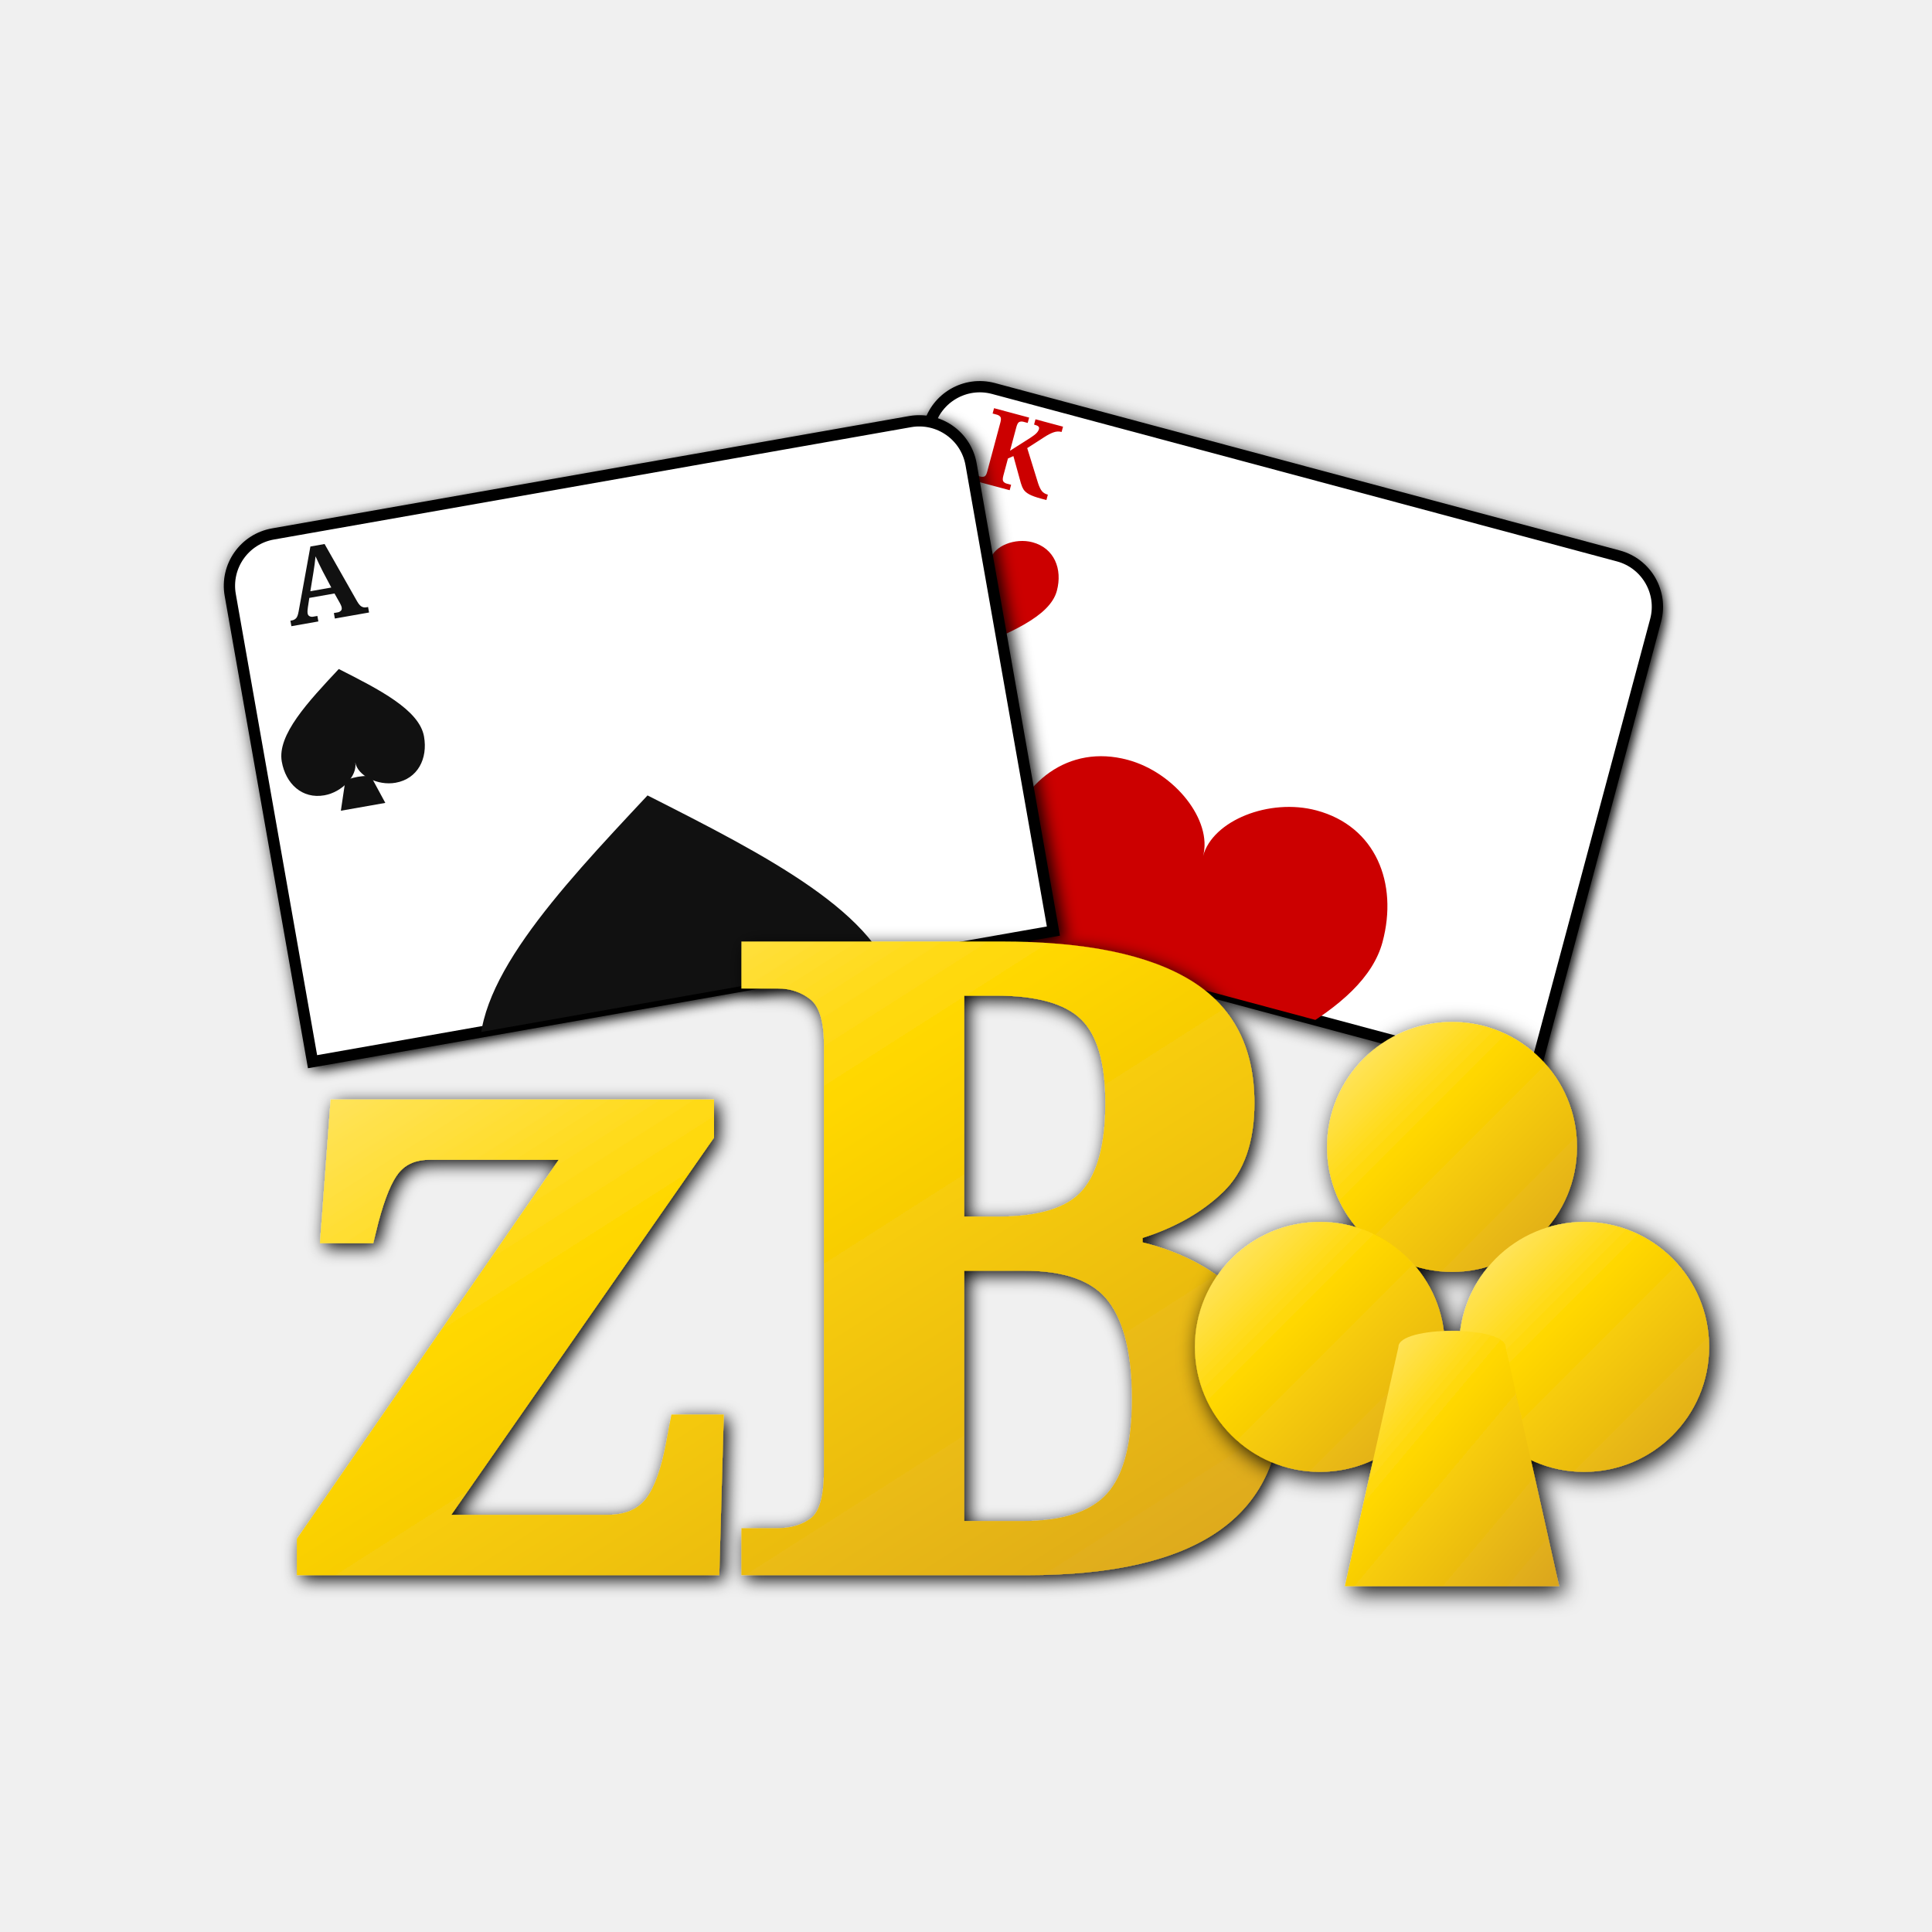
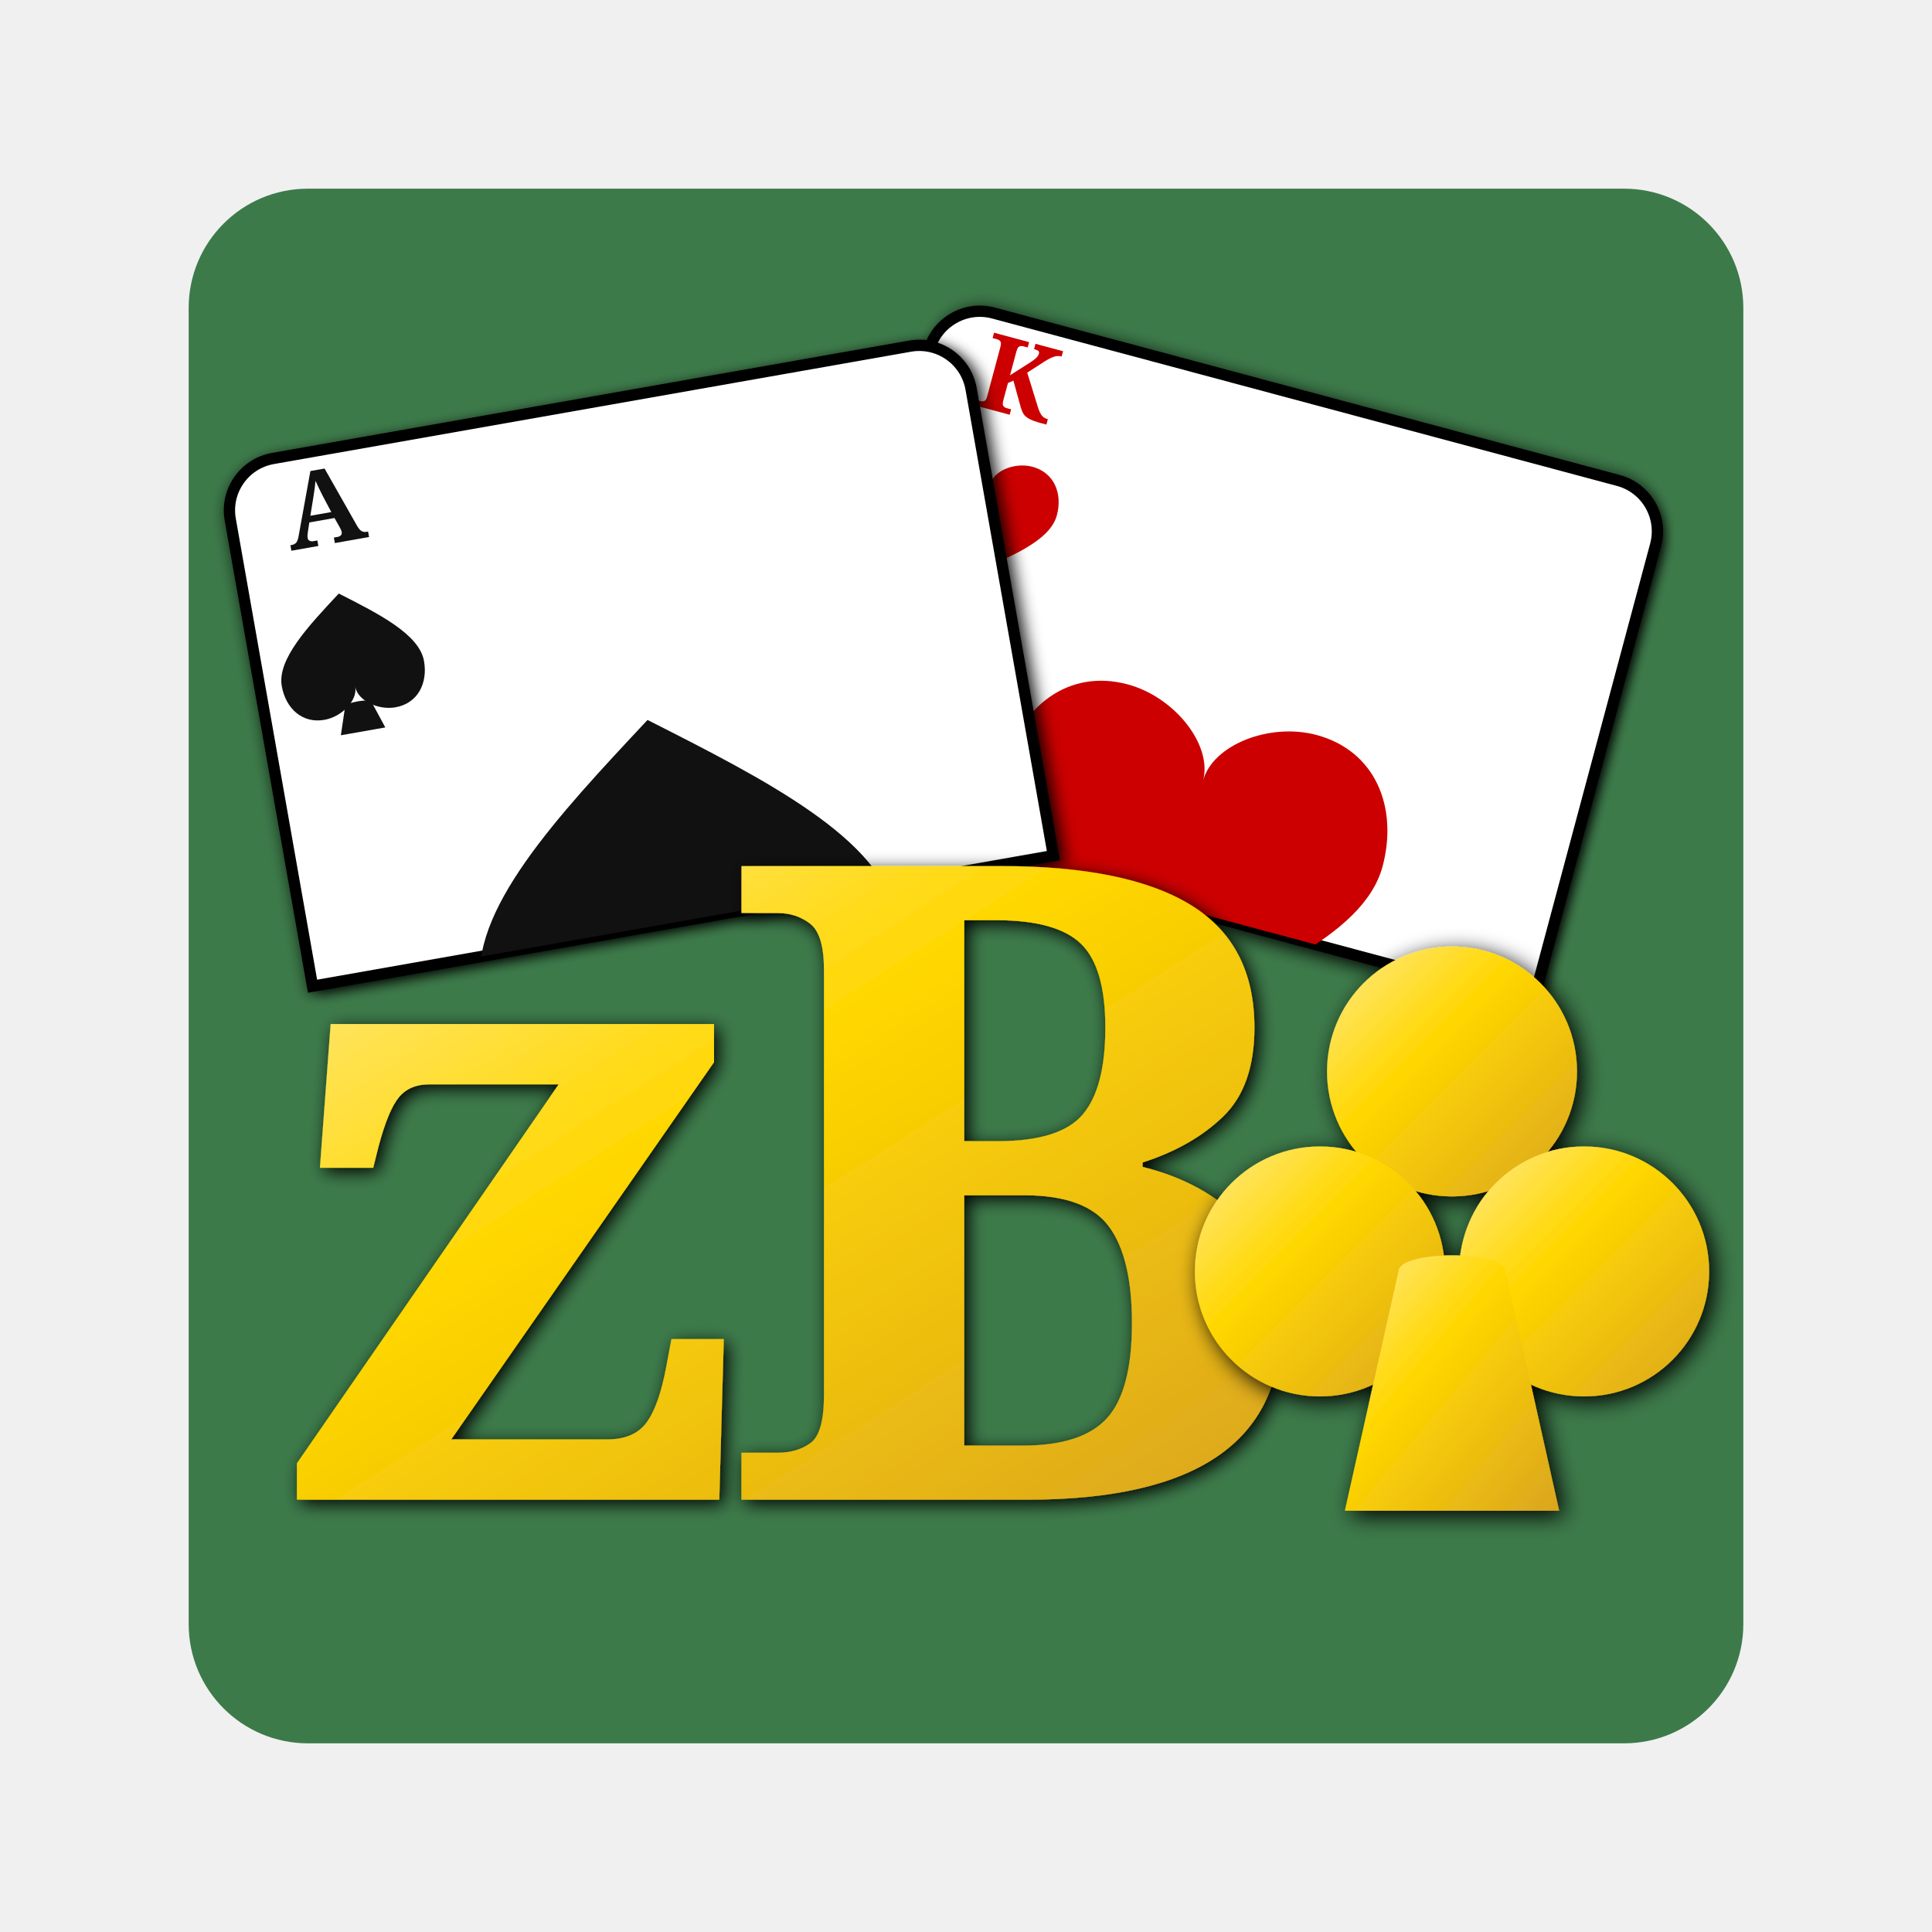
<svg xmlns="http://www.w3.org/2000/svg" width="128" height="128" viewBox="0 0 128 128" version="1.1" id="svg1">
  <defs>
    <linearGradient id="goldGradient" x1="0%" y1="0%" x2="100%" y2="100%">
      <stop offset="0%" stop-color="#FFEA8C" />
      <stop offset="40%" stop-color="#FFD700" />
      <stop offset="100%" stop-color="#DAA520" />
    </linearGradient>
    <filter id="simpleShadow" x="-20%" y="-20%" width="150%" height="150%">
      <feGaussianBlur in="SourceAlpha" stdDeviation="2" />
      <feOffset dx="1" dy="1" result="offsetblur" />
      <feMerge>
        <feMergeNode />
        <feMergeNode in="SourceGraphic" />
      </feMerge>
    </filter>
    <path id="suitHeart" d="M 0 0 C 0 -15, -20 -30, -40 -30 C -65 -30, -80 -10, -80 15 C -80 45, -40 75, 0 105 C 40 75, 80 45, 80 15 C 80 -10, 65 -30, 40 -30 C 20 -30, 0 -15, 0 0 Z" transform="translate(0, -37.5)" />
    <g id="suitSpade" transform="translate(0, 27.5)">
      <path d="M 0 0 C 0 15, -20 30, -40 30 C -65 30, -80 10, -80 -15 C -80 -45, -40 -75, 0 -105 C 40 -75, 80 -45, 80 -15 C 80 10, 65 30, 40 30 C 20 30, 0 15, 0 0 Z" />
      <path d="M -15 20 C -15 15, 15 15, 15 20 L 25 50 L -25 50 Z" />
    </g>
    <g id="suitClub" transform="translate(0, -5)">
      <circle cx="0" cy="-38" r="35" />
      <circle cx="-37" cy="18" r="35" />
      <circle cx="37" cy="18" r="35" />
      <path d="M -15 18 C -15 12, 15 12, 15 18 L 30 85 L -30 85 Z" />
    </g>
    <path id="halfCardPath" d="M -100 0 L -100 -126 A 14 14 0 0 1 -86 -140 L 86 -140 A 14 14 0 0 1 100 -126 L 100 0 Z" />
    <clipPath id="halfCardClip">
      <use href="#halfCardPath" />
    </clipPath>
  </defs>
-   <g transform="translate(64, 80) scale(0.28)">
+   <rect x="12.5" y="12.5" width="103" height="103" rx="7.9" ry="7.9" fill="#3d7a4a" />
+   <g transform="translate(64, 75) scale(0.28)">
    <g transform="translate(-10, -60) scale(0.89)">
      <g transform="rotate(15) translate(65, -10)">
        <use href="#halfCardPath" fill="white" stroke="#000000" stroke-width="3" filter="url(#simpleShadow)" />
        <g clip-path="url(#halfCardClip)">
          <use href="#suitHeart" transform="translate(0, -10) scale(0.65)" fill="#cc0000" />
        </g>
        <g transform="translate(-75, -115)">
          <text x="0" y="0" font-family="serif" font-size="28" font-weight="950" fill="#cc0000" text-anchor="middle">K</text>
          <use href="#suitHeart" transform="translate(0, 28) scale(0.24)" fill="#cc0000" />
        </g>
      </g>
      <g transform="rotate(-10) translate(-65, 0)">
        <use href="#halfCardPath" fill="white" stroke="#000000" stroke-width="3" filter="url(#simpleShadow)" />
        <g clip-path="url(#halfCardClip)">
          <use href="#suitSpade" transform="translate(0, 0) scale(0.7)" fill="#111" />
        </g>
        <g transform="translate(-75, -115)">
          <text x="0" y="0" font-family="serif" font-size="28" font-weight="950" fill="#111" text-anchor="middle">A</text>
          <use href="#suitSpade" transform="translate(0, 32) scale(0.24)" fill="#111" />
        </g>
      </g>
    </g>
    <g transform="translate(15, 42)">
      <g filter="url(#simpleShadow)">
        <text x="-55" y="45" font-family="'Playfair Display', serif" font-size="210" font-weight="950" fill="url(#goldGradient)" letter-spacing="-8" text-anchor="middle">zB</text>
      </g>
      <g transform="translate(100, -20) scale(1.3)" filter="url(#simpleShadow)">
        <use href="#suitClub" transform="scale(0.65)" fill="url(#goldGradient)" />
      </g>
    </g>
  </g>
</svg>
